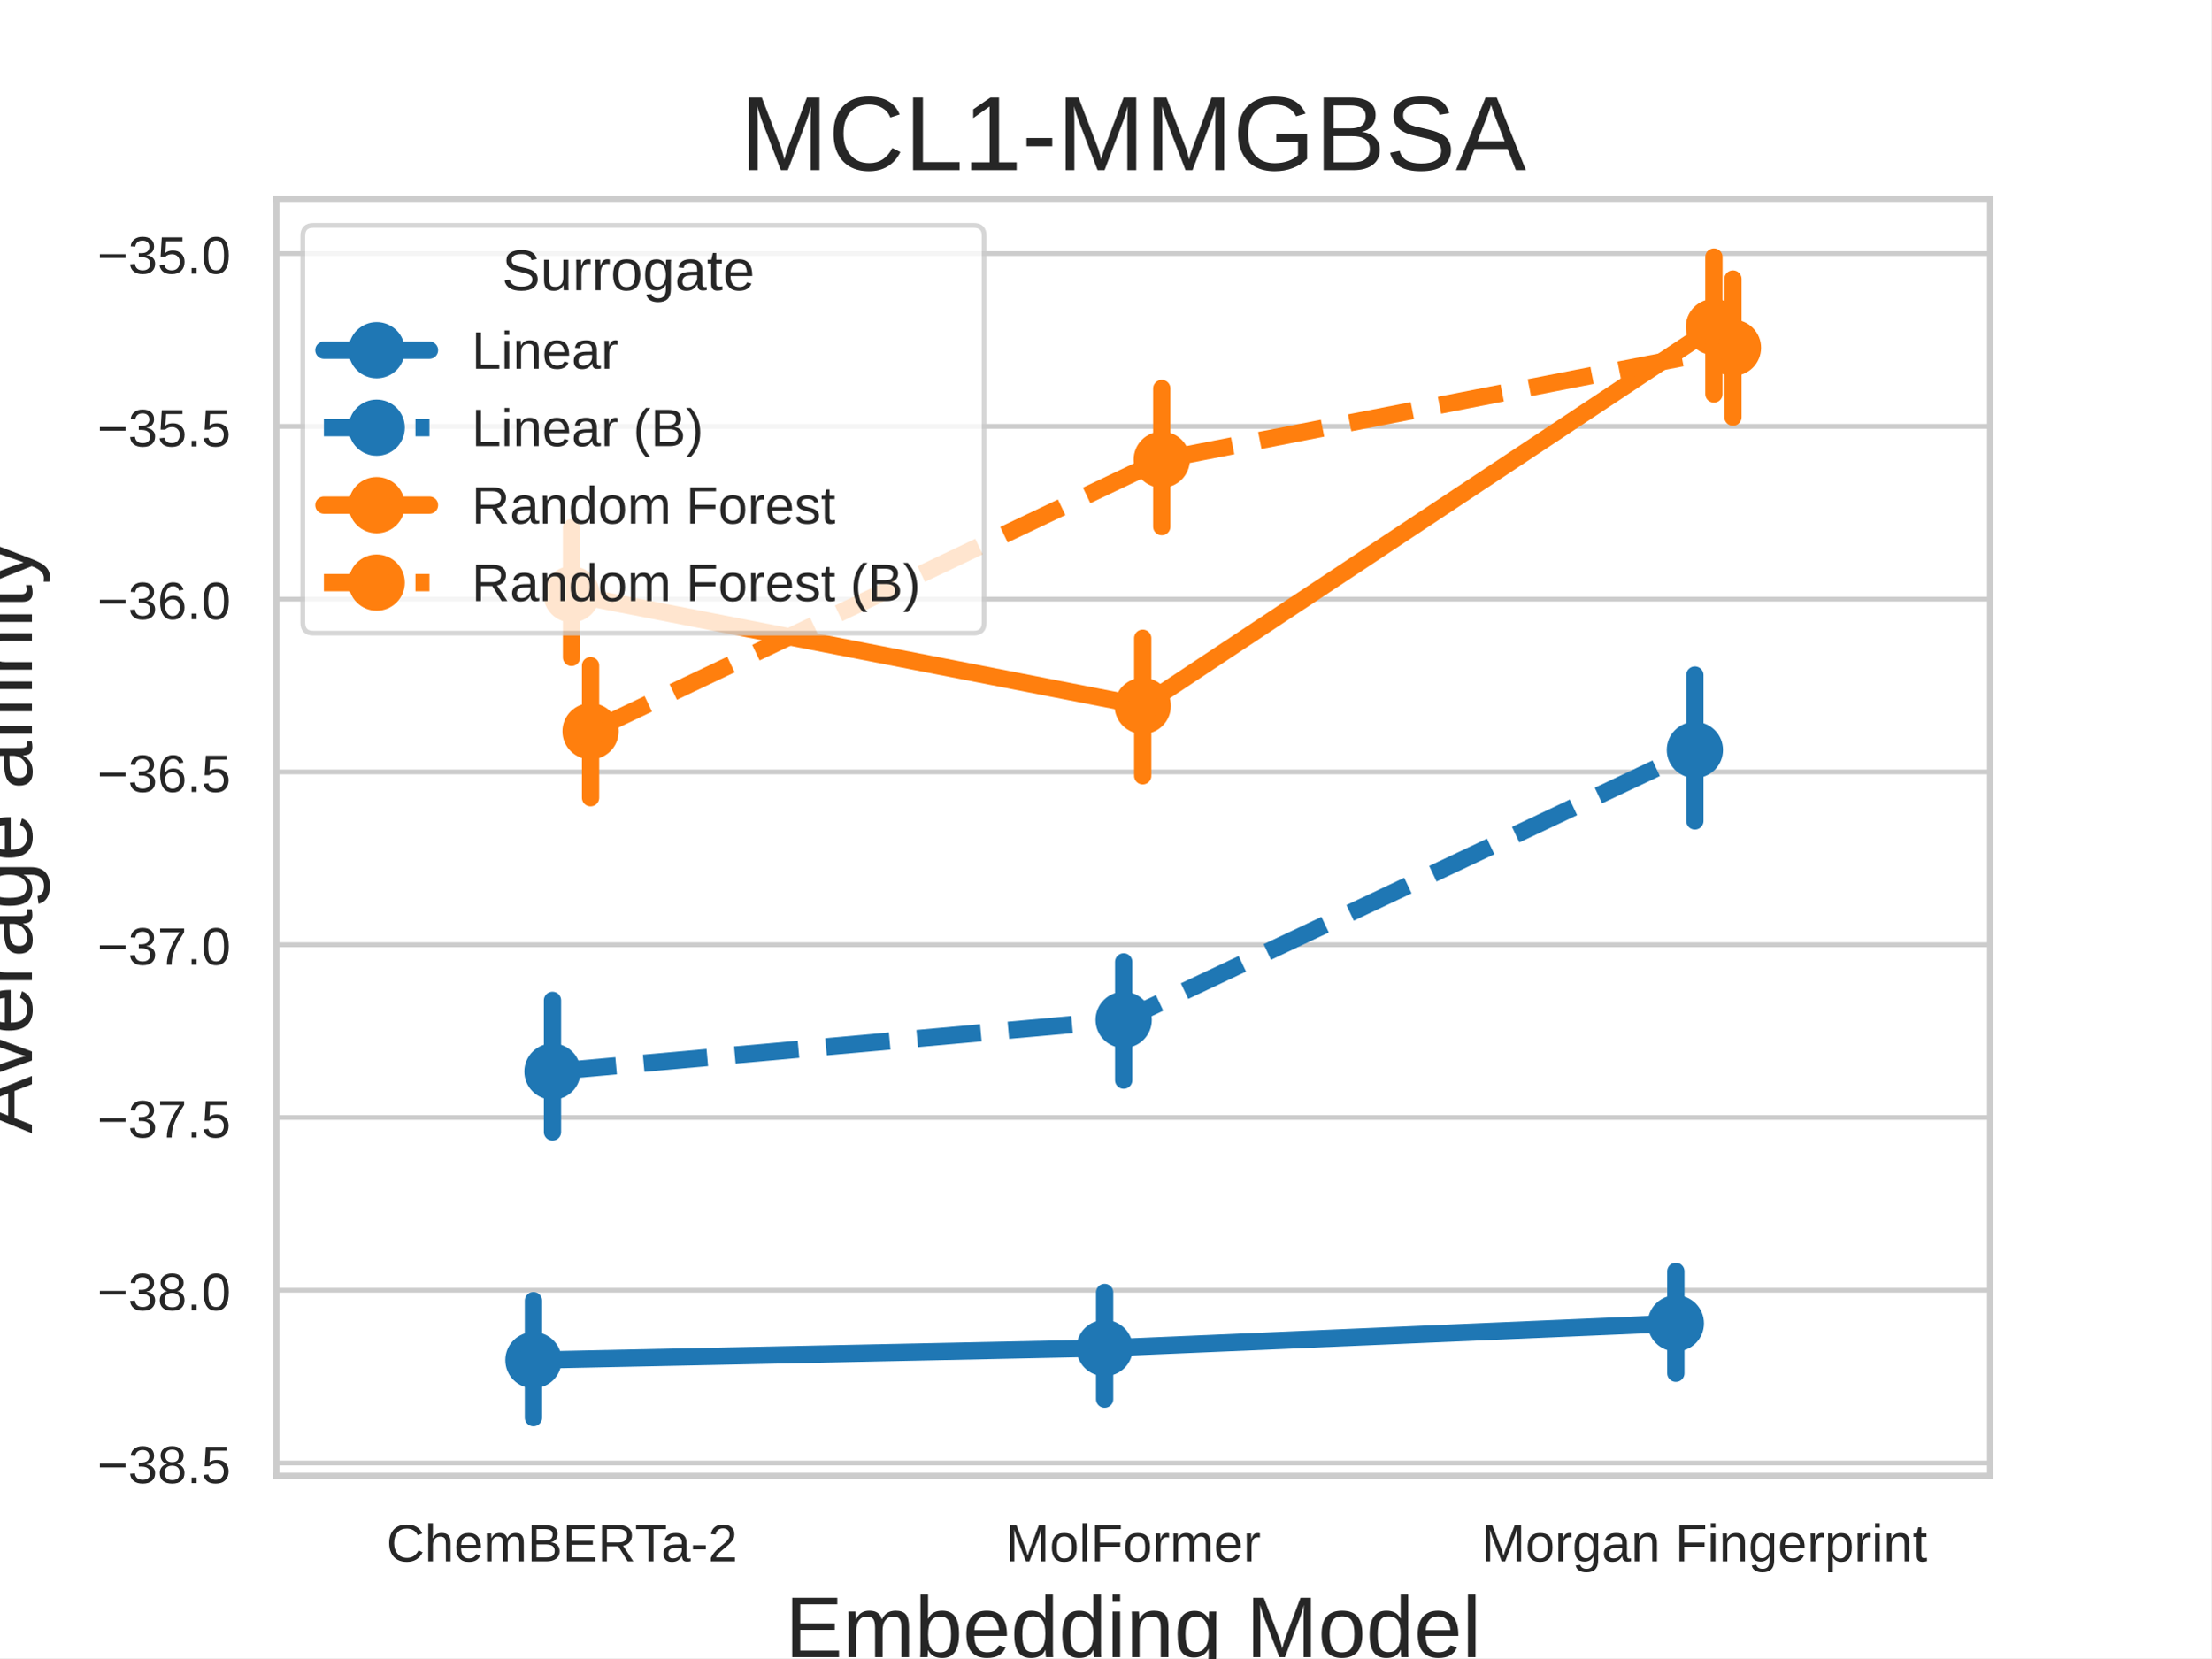
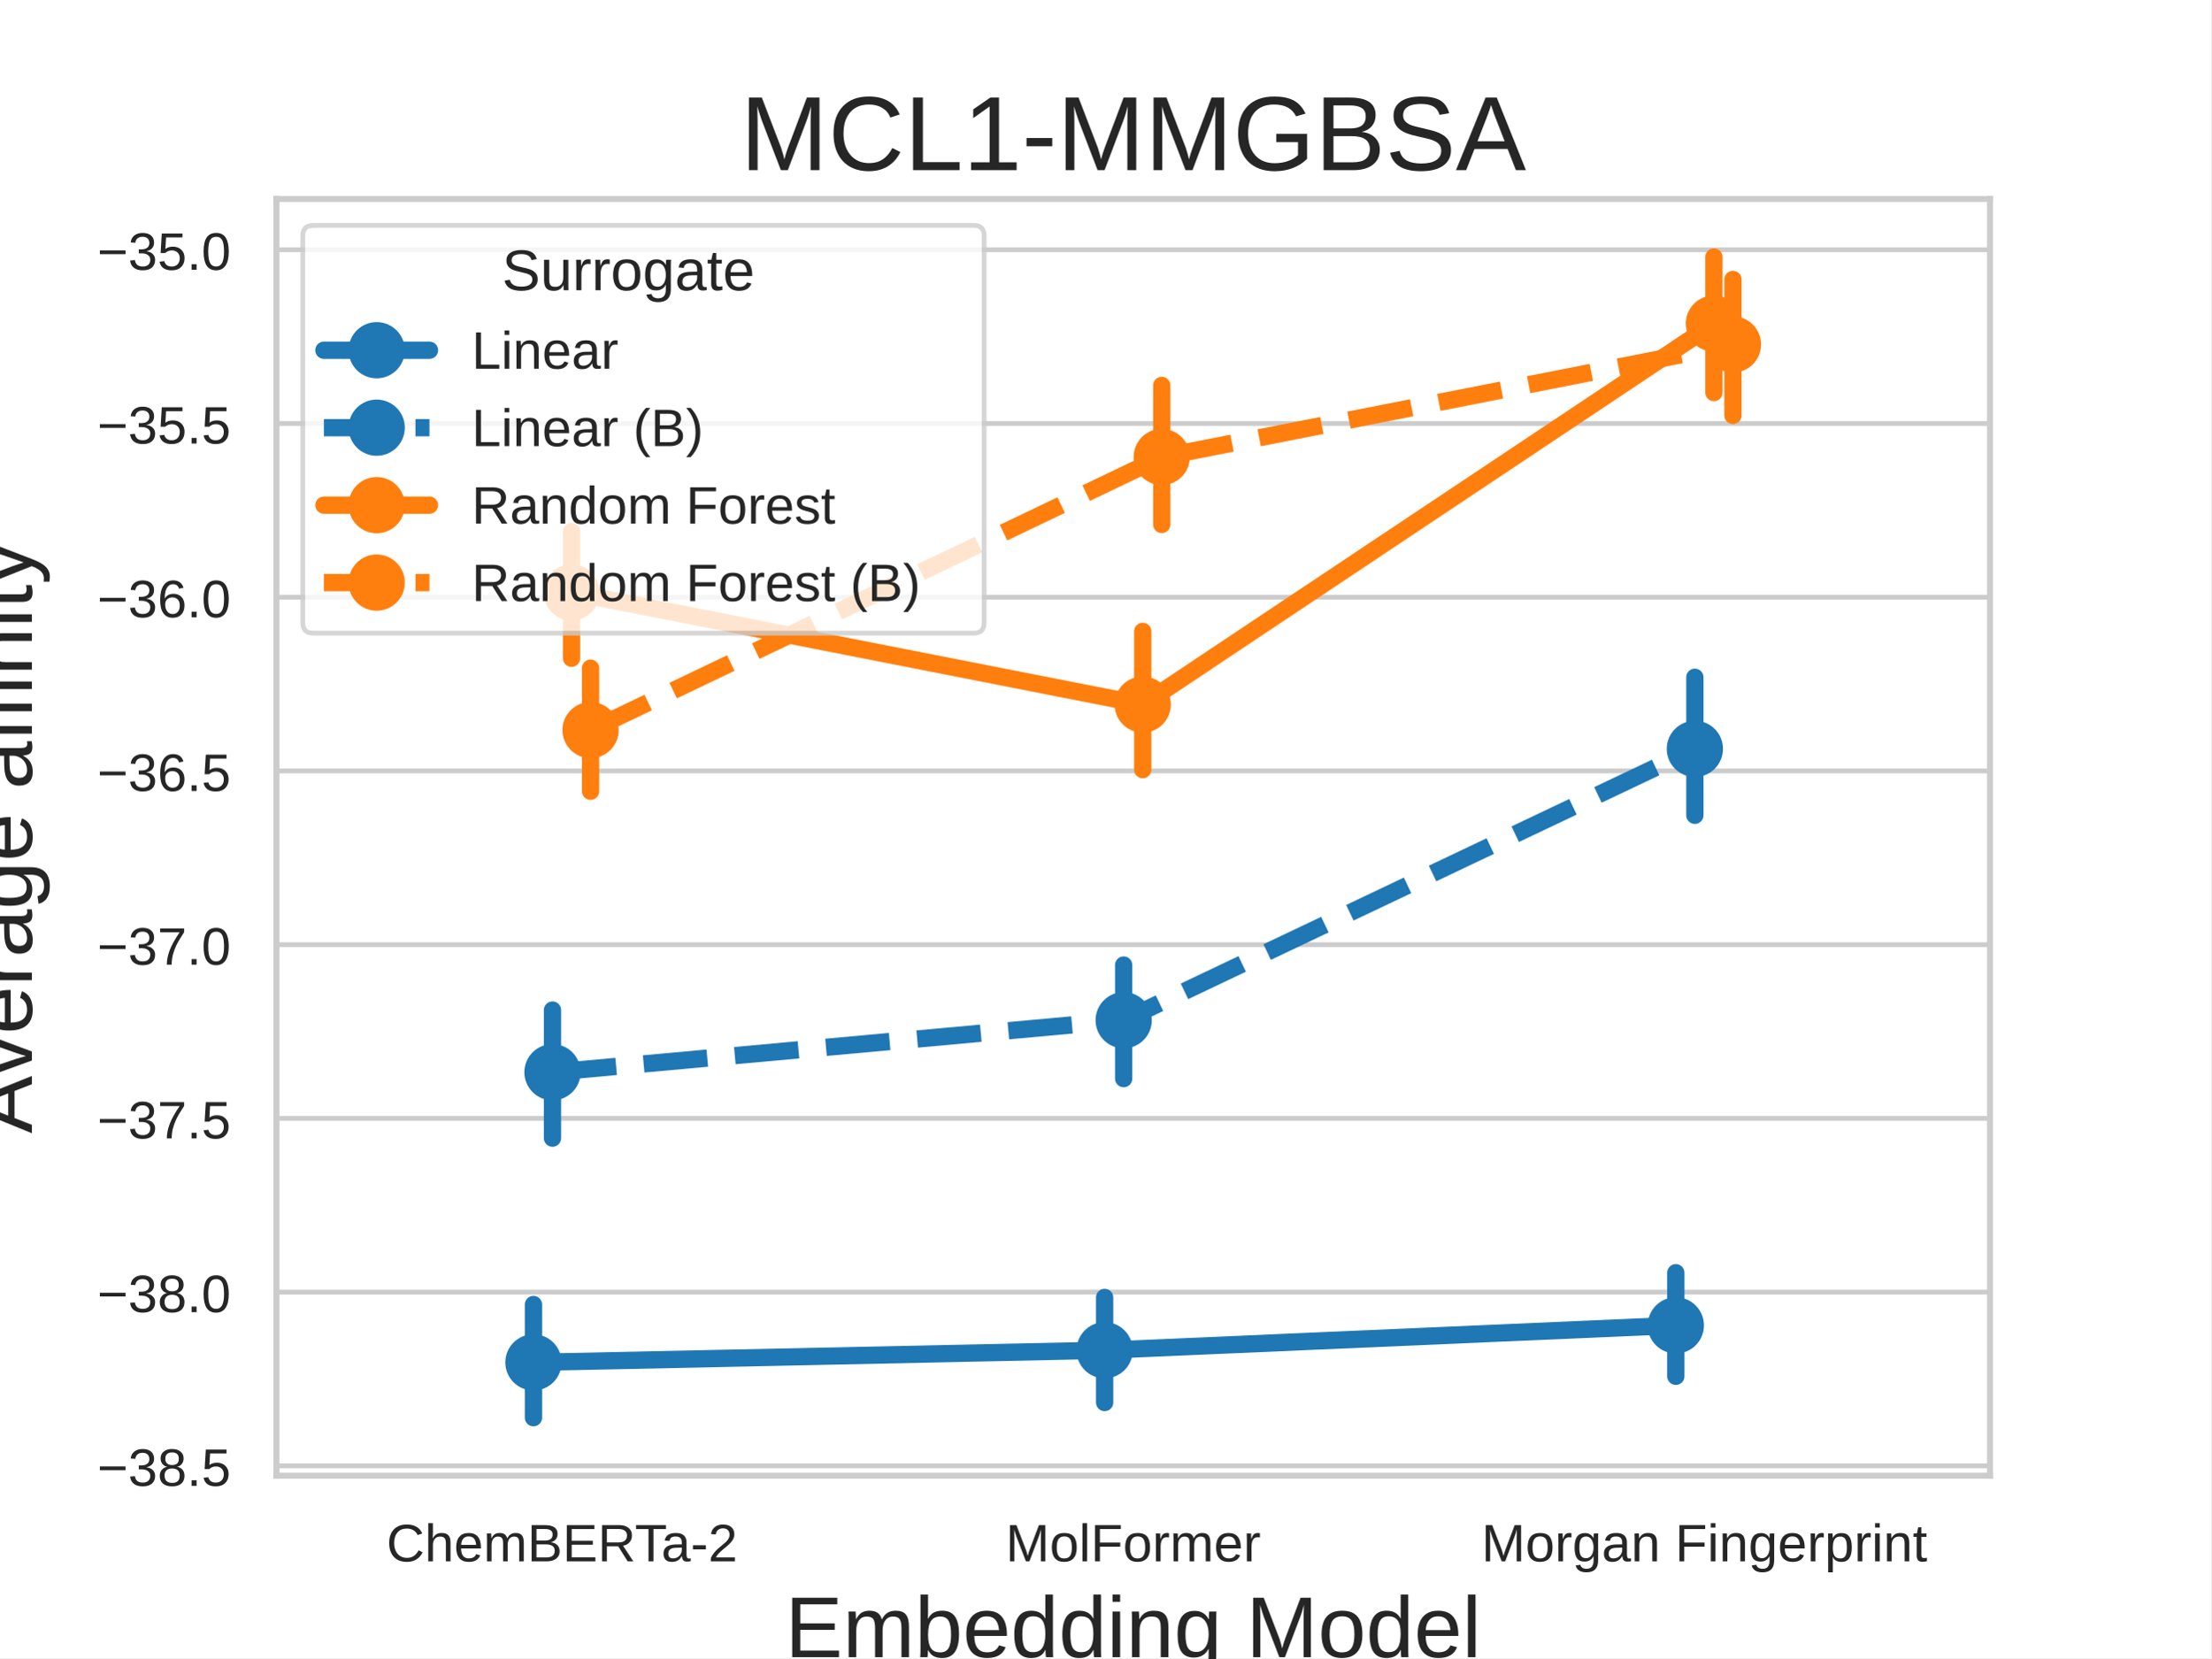
<svg xmlns="http://www.w3.org/2000/svg" xmlns:xlink="http://www.w3.org/1999/xlink" width="460.8pt" height="345.6pt" viewBox="0 0 460.8 345.6" version="1.1">
  <defs>
    <style type="text/css">*{stroke-linejoin: round; stroke-linecap: butt}</style>
  </defs>
  <g id="figure_1">
    <g id="patch_1">
      <path d="M 0 345.6  L 460.8 345.6  L 460.8 0  L 0 0  z " style="fill: #ffffff" />
    </g>
    <g id="axes_1">
      <g id="patch_2">
        <path d="M 57.6 307.584  L 414.72 307.584  L 414.72 41.472  L 57.6 41.472  z " style="fill: #ffffff" />
      </g>
      <g id="matplotlib.axis_1">
        <g id="xtick_1">
          <g id="text_1">
            <text style="fill: #262626; font: 11px 'Arial', 'DejaVu Sans', 'Liberation Sans', 'Bitstream Vera Sans', sans-serif; text-anchor: middle" x="117.12" y="325.442" transform="rotate(-0 117.12 325.4423)">ChemBERTa-2</text>
          </g>
        </g>
        <g id="xtick_2">
          <g id="text_2">
            <text style="fill: #262626; font: 11px 'Arial', 'DejaVu Sans', 'Liberation Sans', 'Bitstream Vera Sans', sans-serif; text-anchor: middle" x="236.16" y="325.442" transform="rotate(-0 236.16 325.4423)">MolFormer</text>
          </g>
        </g>
        <g id="xtick_3">
          <g id="text_3">
            <text style="fill: #262626; font: 11px 'Arial', 'DejaVu Sans', 'Liberation Sans', 'Bitstream Vera Sans', sans-serif; text-anchor: middle" x="355.2" y="325.442" transform="rotate(-0 355.2 325.4423)">Morgan Fingerprint</text>
          </g>
        </g>
        <g id="text_4">
          <text style="fill: #262626; font: 18px 'Arial', 'DejaVu Sans', 'Liberation Sans', 'Bitstream Vera Sans', sans-serif; text-anchor: middle" x="236.16" y="345.407" transform="rotate(-0 236.16 345.4071)">Embedding Model</text>
        </g>
      </g>
      <g id="matplotlib.axis_2">
        <g id="ytick_1">
          <g id="line2d_1">
-             <path d="M 57.6 304.941  L 414.72 304.941  " clip-path="url(#pc7d66427ca)" style="fill: none; stroke: #cccccc; stroke-linecap: round" />
+             <path d="M 57.6 305.527  L 414.72 305.527  " clip-path="url(#pc056208343)" style="fill: none; stroke: #cccccc; stroke-linecap: round" />
          </g>
          <g id="text_5">
-             <text style="fill: #262626; font: 11px 'Arial', 'DejaVu Sans', 'Liberation Sans', 'Bitstream Vera Sans', sans-serif; text-anchor: end" x="48.1" y="309.12" transform="rotate(-0 48.1 309.1199)">−38.5</text>
+             <text style="fill: #262626; font: 11px 'Arial', 'DejaVu Sans', 'Liberation Sans', 'Bitstream Vera Sans', sans-serif; text-anchor: end" x="48.1" y="309.706" transform="rotate(-0 48.1 309.7057)">−38.5</text>
          </g>
        </g>
        <g id="ytick_2">
          <g id="line2d_2">
-             <path d="M 57.6 268.928  L 414.72 268.928  " clip-path="url(#pc7d66427ca)" style="fill: none; stroke: #cccccc; stroke-linecap: round" />
+             <path d="M 57.6 269.317  L 414.72 269.317  " clip-path="url(#pc056208343)" style="fill: none; stroke: #cccccc; stroke-linecap: round" />
          </g>
          <g id="text_6">
-             <text style="fill: #262626; font: 11px 'Arial', 'DejaVu Sans', 'Liberation Sans', 'Bitstream Vera Sans', sans-serif; text-anchor: end" x="48.1" y="273.108" transform="rotate(-0 48.1 273.1076)">−38.0</text>
+             <text style="fill: #262626; font: 11px 'Arial', 'DejaVu Sans', 'Liberation Sans', 'Bitstream Vera Sans', sans-serif; text-anchor: end" x="48.1" y="273.496" transform="rotate(-0 48.1 273.4957)">−38.0</text>
          </g>
        </g>
        <g id="ytick_3">
          <g id="line2d_3">
-             <path d="M 57.6 232.916  L 414.72 232.916  " clip-path="url(#pc7d66427ca)" style="fill: none; stroke: #cccccc; stroke-linecap: round" />
+             <path d="M 57.6 233.107  L 414.72 233.107  " clip-path="url(#pc056208343)" style="fill: none; stroke: #cccccc; stroke-linecap: round" />
          </g>
          <g id="text_7">
-             <text style="fill: #262626; font: 11px 'Arial', 'DejaVu Sans', 'Liberation Sans', 'Bitstream Vera Sans', sans-serif; text-anchor: end" x="48.1" y="237.095" transform="rotate(-0 48.1 237.0954)">−37.5</text>
+             <text style="fill: #262626; font: 11px 'Arial', 'DejaVu Sans', 'Liberation Sans', 'Bitstream Vera Sans', sans-serif; text-anchor: end" x="48.1" y="237.286" transform="rotate(-0 48.1 237.2858)">−37.5</text>
          </g>
        </g>
        <g id="ytick_4">
          <g id="line2d_4">
-             <path d="M 57.6 196.904  L 414.72 196.904  " clip-path="url(#pc7d66427ca)" style="fill: none; stroke: #cccccc; stroke-linecap: round" />
+             <path d="M 57.6 196.897  L 414.72 196.897  " clip-path="url(#pc056208343)" style="fill: none; stroke: #cccccc; stroke-linecap: round" />
          </g>
          <g id="text_8">
-             <text style="fill: #262626; font: 11px 'Arial', 'DejaVu Sans', 'Liberation Sans', 'Bitstream Vera Sans', sans-serif; text-anchor: end" x="48.1" y="201.083" transform="rotate(-0 48.1 201.0831)">−37.0</text>
+             <text style="fill: #262626; font: 11px 'Arial', 'DejaVu Sans', 'Liberation Sans', 'Bitstream Vera Sans', sans-serif; text-anchor: end" x="48.1" y="201.076" transform="rotate(-0 48.1 201.0758)">−37.0</text>
          </g>
        </g>
        <g id="ytick_5">
          <g id="line2d_5">
-             <path d="M 57.6 160.892  L 414.72 160.892  " clip-path="url(#pc7d66427ca)" style="fill: none; stroke: #cccccc; stroke-linecap: round" />
+             <path d="M 57.6 160.687  L 414.72 160.687  " clip-path="url(#pc056208343)" style="fill: none; stroke: #cccccc; stroke-linecap: round" />
          </g>
          <g id="text_9">
-             <text style="fill: #262626; font: 11px 'Arial', 'DejaVu Sans', 'Liberation Sans', 'Bitstream Vera Sans', sans-serif; text-anchor: end" x="48.1" y="165.071" transform="rotate(-0 48.1 165.0708)">−36.5</text>
+             <text style="fill: #262626; font: 11px 'Arial', 'DejaVu Sans', 'Liberation Sans', 'Bitstream Vera Sans', sans-serif; text-anchor: end" x="48.1" y="164.866" transform="rotate(-0 48.1 164.8659)">−36.5</text>
          </g>
        </g>
        <g id="ytick_6">
          <g id="line2d_6">
-             <path d="M 57.6 124.879  L 414.72 124.879  " clip-path="url(#pc7d66427ca)" style="fill: none; stroke: #cccccc; stroke-linecap: round" />
+             <path d="M 57.6 124.477  L 414.72 124.477  " clip-path="url(#pc056208343)" style="fill: none; stroke: #cccccc; stroke-linecap: round" />
          </g>
          <g id="text_10">
-             <text style="fill: #262626; font: 11px 'Arial', 'DejaVu Sans', 'Liberation Sans', 'Bitstream Vera Sans', sans-serif; text-anchor: end" x="48.1" y="129.059" transform="rotate(-0 48.1 129.0586)">−36.0</text>
+             <text style="fill: #262626; font: 11px 'Arial', 'DejaVu Sans', 'Liberation Sans', 'Bitstream Vera Sans', sans-serif; text-anchor: end" x="48.1" y="128.656" transform="rotate(-0 48.1 128.6559)">−36.0</text>
          </g>
        </g>
        <g id="ytick_7">
          <g id="line2d_7">
-             <path d="M 57.6 88.867  L 414.72 88.867  " clip-path="url(#pc7d66427ca)" style="fill: none; stroke: #cccccc; stroke-linecap: round" />
+             <path d="M 57.6 88.267  L 414.72 88.267  " clip-path="url(#pc056208343)" style="fill: none; stroke: #cccccc; stroke-linecap: round" />
          </g>
          <g id="text_11">
-             <text style="fill: #262626; font: 11px 'Arial', 'DejaVu Sans', 'Liberation Sans', 'Bitstream Vera Sans', sans-serif; text-anchor: end" x="48.1" y="93.046" transform="rotate(-0 48.1 93.04633)">−35.5</text>
+             <text style="fill: #262626; font: 11px 'Arial', 'DejaVu Sans', 'Liberation Sans', 'Bitstream Vera Sans', sans-serif; text-anchor: end" x="48.1" y="92.446" transform="rotate(-0 48.1 92.44598)">−35.5</text>
          </g>
        </g>
        <g id="ytick_8">
          <g id="line2d_8">
-             <path d="M 57.6 52.855  L 414.72 52.855  " clip-path="url(#pc7d66427ca)" style="fill: none; stroke: #cccccc; stroke-linecap: round" />
+             <path d="M 57.6 52.057  L 414.72 52.057  " clip-path="url(#pc056208343)" style="fill: none; stroke: #cccccc; stroke-linecap: round" />
          </g>
          <g id="text_12">
-             <text style="fill: #262626; font: 11px 'Arial', 'DejaVu Sans', 'Liberation Sans', 'Bitstream Vera Sans', sans-serif; text-anchor: end" x="48.1" y="57.034" transform="rotate(-0 48.1 57.03408)">−35.0</text>
+             <text style="fill: #262626; font: 11px 'Arial', 'DejaVu Sans', 'Liberation Sans', 'Bitstream Vera Sans', sans-serif; text-anchor: end" x="48.1" y="56.236" transform="rotate(-0 48.1 56.23604)">−35.0</text>
          </g>
        </g>
        <g id="text_13">
          <text style="fill: #262626; font: 18px 'Arial', 'DejaVu Sans', 'Liberation Sans', 'Bitstream Vera Sans', sans-serif; text-anchor: middle" x="6.647" y="174.528" transform="rotate(-90 6.646719 174.528)">Average affinity</text>
        </g>
      </g>
      <g id="line2d_9">
-         <path d="M 111.168 283.498  L 230.208 280.982  L 349.248 275.828  " clip-path="url(#pc7d66427ca)" style="fill: none; stroke: #1f77b4; stroke-width: 3.6; stroke-linecap: round" />
+         <path d="M 111.168 283.966  L 230.208 281.436  L 349.248 276.254  " clip-path="url(#pc056208343)" style="fill: none; stroke: #1f77b4; stroke-width: 3.6; stroke-linecap: round" />
        <defs>
-           <path id="ma93645585d" d="M 0 4.512  C 1.197 4.512 2.344 4.037 3.19 3.19  C 4.037 2.344 4.512 1.197 4.512 0  C 4.512 -1.197 4.037 -2.344 3.19 -3.19  C 2.344 -4.037 1.197 -4.512 0 -4.512  C -1.197 -4.512 -2.344 -4.037 -3.19 -3.19  C -4.037 -2.344 -4.512 -1.197 -4.512 0  C -4.512 1.197 -4.037 2.344 -3.19 3.19  C -2.344 4.037 -1.197 4.512 0 4.512  z " style="stroke: #1f77b4; stroke-width: 2.7" />
+           <path id="mfc22a5d17d" d="M 0 4.512  C 1.197 4.512 2.344 4.037 3.19 3.19  C 4.037 2.344 4.512 1.197 4.512 0  C 4.512 -1.197 4.037 -2.344 3.19 -3.19  C 2.344 -4.037 1.197 -4.512 0 -4.512  C -1.197 -4.512 -2.344 -4.037 -3.19 -3.19  C -4.037 -2.344 -4.512 -1.197 -4.512 0  C -4.512 1.197 -4.037 2.344 -3.19 3.19  C -2.344 4.037 -1.197 4.512 0 4.512  z " style="stroke: #1f77b4; stroke-width: 2.7" />
        </defs>
-         <g clip-path="url(#pc7d66427ca)">
-           <use xlink:href="#ma93645585d" x="111.168" y="283.498" style="fill: #1f77b4; stroke: #1f77b4; stroke-width: 2.7" />
-           <use xlink:href="#ma93645585d" x="230.208" y="280.982" style="fill: #1f77b4; stroke: #1f77b4; stroke-width: 2.7" />
-           <use xlink:href="#ma93645585d" x="349.248" y="275.828" style="fill: #1f77b4; stroke: #1f77b4; stroke-width: 2.7" />
+         <g clip-path="url(#pc056208343)">
+           <use xlink:href="#mfc22a5d17d" x="111.168" y="283.966" style="fill: #1f77b4; stroke: #1f77b4; stroke-width: 2.7" />
+           <use xlink:href="#mfc22a5d17d" x="230.208" y="281.436" style="fill: #1f77b4; stroke: #1f77b4; stroke-width: 2.7" />
+           <use xlink:href="#mfc22a5d17d" x="349.248" y="276.254" style="fill: #1f77b4; stroke: #1f77b4; stroke-width: 2.7" />
        </g>
      </g>
      <g id="line2d_10">
-         <path d="M 111.168 295.488  L 111.168 271.097  " clip-path="url(#pc7d66427ca)" style="fill: none; stroke: #1f77b4; stroke-width: 3.6; stroke-linecap: round" />
+         <path d="M 111.168 295.488  L 111.168 271.901  " clip-path="url(#pc056208343)" style="fill: none; stroke: #1f77b4; stroke-width: 3.6; stroke-linecap: round" />
      </g>
      <g id="line2d_11">
-         <path d="M 230.208 291.627  L 230.208 269.383  " clip-path="url(#pc7d66427ca)" style="fill: none; stroke: #1f77b4; stroke-width: 3.6; stroke-linecap: round" />
+         <path d="M 230.208 292.332  L 230.208 270.427  " clip-path="url(#pc056208343)" style="fill: none; stroke: #1f77b4; stroke-width: 3.6; stroke-linecap: round" />
      </g>
      <g id="line2d_12">
-         <path d="M 349.248 286.23  L 349.248 264.987  " clip-path="url(#pc7d66427ca)" style="fill: none; stroke: #1f77b4; stroke-width: 3.6; stroke-linecap: round" />
+         <path d="M 349.248 286.864  L 349.248 265.277  " clip-path="url(#pc056208343)" style="fill: none; stroke: #1f77b4; stroke-width: 3.6; stroke-linecap: round" />
      </g>
      <g id="line2d_13">
-         <path d="M 115.136 223.346  L 234.176 212.569  L 353.216 156.314  " clip-path="url(#pc7d66427ca)" style="fill: none; stroke-dasharray: 13.32,5.76; stroke-dashoffset: 0; stroke: #1f77b4; stroke-width: 3.6" />
-         <g clip-path="url(#pc7d66427ca)">
-           <use xlink:href="#ma93645585d" x="115.136" y="223.346" style="fill: #1f77b4; stroke: #1f77b4; stroke-width: 2.7" />
-           <use xlink:href="#ma93645585d" x="234.176" y="212.569" style="fill: #1f77b4; stroke: #1f77b4; stroke-width: 2.7" />
-           <use xlink:href="#ma93645585d" x="353.216" y="156.314" style="fill: #1f77b4; stroke: #1f77b4; stroke-width: 2.7" />
+         <path d="M 115.136 223.484  L 234.176 212.647  L 353.216 156.084  " clip-path="url(#pc056208343)" style="fill: none; stroke-dasharray: 13.32,5.76; stroke-dashoffset: 0; stroke: #1f77b4; stroke-width: 3.6" />
+         <g clip-path="url(#pc056208343)">
+           <use xlink:href="#mfc22a5d17d" x="115.136" y="223.484" style="fill: #1f77b4; stroke: #1f77b4; stroke-width: 2.7" />
+           <use xlink:href="#mfc22a5d17d" x="234.176" y="212.647" style="fill: #1f77b4; stroke: #1f77b4; stroke-width: 2.7" />
+           <use xlink:href="#mfc22a5d17d" x="353.216" y="156.084" style="fill: #1f77b4; stroke: #1f77b4; stroke-width: 2.7" />
        </g>
      </g>
      <g id="line2d_14">
-         <path d="M 115.136 235.94  L 115.136 208.501  " clip-path="url(#pc7d66427ca)" style="fill: none; stroke: #1f77b4; stroke-width: 3.6; stroke-linecap: round" />
+         <path d="M 115.136 237.225  L 115.136 210.528  " clip-path="url(#pc056208343)" style="fill: none; stroke: #1f77b4; stroke-width: 3.6; stroke-linecap: round" />
      </g>
      <g id="line2d_15">
-         <path d="M 234.176 225.143  L 234.176 200.48  " clip-path="url(#pc7d66427ca)" style="fill: none; stroke: #1f77b4; stroke-width: 3.6; stroke-linecap: round" />
+         <path d="M 234.176 224.817  L 234.176 201.143  " clip-path="url(#pc056208343)" style="fill: none; stroke: #1f77b4; stroke-width: 3.6; stroke-linecap: round" />
      </g>
      <g id="line2d_16">
-         <path d="M 353.216 171.108  L 353.216 140.706  " clip-path="url(#pc7d66427ca)" style="fill: none; stroke: #1f77b4; stroke-width: 3.6; stroke-linecap: round" />
+         <path d="M 353.216 169.931  L 353.216 141.164  " clip-path="url(#pc056208343)" style="fill: none; stroke: #1f77b4; stroke-width: 3.6; stroke-linecap: round" />
      </g>
      <g id="line2d_17">
-         <path d="M 119.104 123.865  L 238.144 147.125  L 357.184 68.155  " clip-path="url(#pc7d66427ca)" style="fill: none; stroke: #ff7f0e; stroke-width: 3.6; stroke-linecap: round" />
+         <path d="M 119.104 123.457  L 238.144 146.845  L 357.184 67.441  " clip-path="url(#pc056208343)" style="fill: none; stroke: #ff7f0e; stroke-width: 3.6; stroke-linecap: round" />
        <defs>
-           <path id="ma0ce4e1c23" d="M 0 4.512  C 1.197 4.512 2.344 4.037 3.19 3.19  C 4.037 2.344 4.512 1.197 4.512 0  C 4.512 -1.197 4.037 -2.344 3.19 -3.19  C 2.344 -4.037 1.197 -4.512 0 -4.512  C -1.197 -4.512 -2.344 -4.037 -3.19 -3.19  C -4.037 -2.344 -4.512 -1.197 -4.512 0  C -4.512 1.197 -4.037 2.344 -3.19 3.19  C -2.344 4.037 -1.197 4.512 0 4.512  z " style="stroke: #ff7f0e; stroke-width: 2.7" />
+           <path id="me4fa3872d1" d="M 0 4.512  C 1.197 4.512 2.344 4.037 3.19 3.19  C 4.037 2.344 4.512 1.197 4.512 0  C 4.512 -1.197 4.037 -2.344 3.19 -3.19  C 2.344 -4.037 1.197 -4.512 0 -4.512  C -1.197 -4.512 -2.344 -4.037 -3.19 -3.19  C -4.037 -2.344 -4.512 -1.197 -4.512 0  C -4.512 1.197 -4.037 2.344 -3.19 3.19  C -2.344 4.037 -1.197 4.512 0 4.512  z " style="stroke: #ff7f0e; stroke-width: 2.7" />
        </defs>
-         <g clip-path="url(#pc7d66427ca)">
-           <use xlink:href="#ma0ce4e1c23" x="119.104" y="123.865" style="fill: #ff7f0e; stroke: #ff7f0e; stroke-width: 2.7" />
-           <use xlink:href="#ma0ce4e1c23" x="238.144" y="147.125" style="fill: #ff7f0e; stroke: #ff7f0e; stroke-width: 2.7" />
-           <use xlink:href="#ma0ce4e1c23" x="357.184" y="68.155" style="fill: #ff7f0e; stroke: #ff7f0e; stroke-width: 2.7" />
+         <g clip-path="url(#pc056208343)">
+           <use xlink:href="#me4fa3872d1" x="119.104" y="123.457" style="fill: #ff7f0e; stroke: #ff7f0e; stroke-width: 2.7" />
+           <use xlink:href="#me4fa3872d1" x="238.144" y="146.845" style="fill: #ff7f0e; stroke: #ff7f0e; stroke-width: 2.7" />
+           <use xlink:href="#me4fa3872d1" x="357.184" y="67.441" style="fill: #ff7f0e; stroke: #ff7f0e; stroke-width: 2.7" />
        </g>
      </g>
      <g id="line2d_18">
-         <path d="M 119.104 137.023  L 119.104 109.957  " clip-path="url(#pc7d66427ca)" style="fill: none; stroke: #ff7f0e; stroke-width: 3.6; stroke-linecap: round" />
+         <path d="M 119.104 137.199  L 119.104 110.78  " clip-path="url(#pc056208343)" style="fill: none; stroke: #ff7f0e; stroke-width: 3.6; stroke-linecap: round" />
      </g>
      <g id="line2d_19">
-         <path d="M 238.144 161.697  L 238.144 133.024  " clip-path="url(#pc7d66427ca)" style="fill: none; stroke: #ff7f0e; stroke-width: 3.6; stroke-linecap: round" />
+         <path d="M 238.144 160.422  L 238.144 131.593  " clip-path="url(#pc056208343)" style="fill: none; stroke: #ff7f0e; stroke-width: 3.6; stroke-linecap: round" />
      </g>
      <g id="line2d_20">
-         <path d="M 357.184 82.117  L 357.184 53.568  " clip-path="url(#pc7d66427ca)" style="fill: none; stroke: #ff7f0e; stroke-width: 3.6; stroke-linecap: round" />
+         <path d="M 357.184 81.827  L 357.184 53.568  " clip-path="url(#pc056208343)" style="fill: none; stroke: #ff7f0e; stroke-width: 3.6; stroke-linecap: round" />
      </g>
      <g id="line2d_21">
-         <path d="M 123.072 152.423  L 242.112 95.808  L 361.152 72.484  " clip-path="url(#pc7d66427ca)" style="fill: none; stroke-dasharray: 13.32,5.76; stroke-dashoffset: 0; stroke: #ff7f0e; stroke-width: 3.6" />
-         <g clip-path="url(#pc7d66427ca)">
-           <use xlink:href="#ma0ce4e1c23" x="123.072" y="152.423" style="fill: #ff7f0e; stroke: #ff7f0e; stroke-width: 2.7" />
-           <use xlink:href="#ma0ce4e1c23" x="242.112" y="95.808" style="fill: #ff7f0e; stroke: #ff7f0e; stroke-width: 2.7" />
-           <use xlink:href="#ma0ce4e1c23" x="361.152" y="72.484" style="fill: #ff7f0e; stroke: #ff7f0e; stroke-width: 2.7" />
+         <path d="M 123.072 152.172  L 242.112 95.246  L 361.152 71.794  " clip-path="url(#pc056208343)" style="fill: none; stroke-dasharray: 13.32,5.76; stroke-dashoffset: 0; stroke: #ff7f0e; stroke-width: 3.6" />
+         <g clip-path="url(#pc056208343)">
+           <use xlink:href="#me4fa3872d1" x="123.072" y="152.172" style="fill: #ff7f0e; stroke: #ff7f0e; stroke-width: 2.7" />
+           <use xlink:href="#me4fa3872d1" x="242.112" y="95.246" style="fill: #ff7f0e; stroke: #ff7f0e; stroke-width: 2.7" />
+           <use xlink:href="#me4fa3872d1" x="361.152" y="71.794" style="fill: #ff7f0e; stroke: #ff7f0e; stroke-width: 2.7" />
        </g>
      </g>
      <g id="line2d_22">
-         <path d="M 123.072 166.27  L 123.072 138.745  " clip-path="url(#pc7d66427ca)" style="fill: none; stroke: #ff7f0e; stroke-width: 3.6; stroke-linecap: round" />
+         <path d="M 123.072 164.921  L 123.072 139.264  " clip-path="url(#pc056208343)" style="fill: none; stroke: #ff7f0e; stroke-width: 3.6; stroke-linecap: round" />
      </g>
      <g id="line2d_23">
-         <path d="M 242.112 109.77  L 242.112 80.971  " clip-path="url(#pc7d66427ca)" style="fill: none; stroke: #ff7f0e; stroke-width: 3.6; stroke-linecap: round" />
+         <path d="M 242.112 109.312  L 242.112 80.331  " clip-path="url(#pc056208343)" style="fill: none; stroke: #ff7f0e; stroke-width: 3.6; stroke-linecap: round" />
      </g>
      <g id="line2d_24">
-         <path d="M 361.152 86.938  L 361.152 58.151  " clip-path="url(#pc7d66427ca)" style="fill: none; stroke: #ff7f0e; stroke-width: 3.6; stroke-linecap: round" />
+         <path d="M 361.152 86.593  L 361.152 58.248  " clip-path="url(#pc056208343)" style="fill: none; stroke: #ff7f0e; stroke-width: 3.6; stroke-linecap: round" />
      </g>
      <g id="line2d_25" />
      <g id="line2d_26" />
      <g id="line2d_27" />
      <g id="line2d_28" />
      <g id="patch_3">
        <path d="M 57.6 307.584  L 57.6 41.472  " style="fill: none; stroke: #cccccc; stroke-width: 1.25; stroke-linejoin: miter; stroke-linecap: square" />
      </g>
      <g id="patch_4">
        <path d="M 414.72 307.584  L 414.72 41.472  " style="fill: none; stroke: #cccccc; stroke-width: 1.25; stroke-linejoin: miter; stroke-linecap: square" />
      </g>
      <g id="patch_5">
        <path d="M 57.6 307.584  L 414.72 307.584  " style="fill: none; stroke: #cccccc; stroke-width: 1.25; stroke-linejoin: miter; stroke-linecap: square" />
      </g>
      <g id="patch_6">
        <path d="M 57.6 41.472  L 414.72 41.472  " style="fill: none; stroke: #cccccc; stroke-width: 1.25; stroke-linejoin: miter; stroke-linecap: square" />
      </g>
      <g id="text_14">
        <text style="fill: #262626; font: 22px 'Arial', 'DejaVu Sans', 'Liberation Sans', 'Bitstream Vera Sans', sans-serif; text-anchor: middle" x="236.16" y="35.472" transform="rotate(-0 236.16 35.472)">MCL1-MMGBSA</text>
      </g>
      <g id="legend_1">
        <g id="patch_7">
          <path d="M 65.3 131.97  L 202.903 131.97  Q 205.103 131.97 205.103 129.769  L 205.103 49.172  Q 205.103 46.972 202.903 46.972  L 65.3 46.972  Q 63.1 46.972 63.1 49.172  L 63.1 129.769  Q 63.1 131.97 65.3 131.97  z " style="fill: #ffffff; opacity: 0.8; stroke: #cccccc; stroke-linejoin: miter" />
        </g>
        <g id="text_15">
          <text style="fill: #262626; font: 12px 'Arial', 'DejaVu Sans', 'Liberation Sans', 'Bitstream Vera Sans', sans-serif; text-anchor: start" x="104.596" y="60.49" transform="rotate(-0 104.5956 60.49012)">Surrogate</text>
        </g>
        <g id="line2d_29">
          <path d="M 67.5 72.994  L 78.5 72.994  L 89.5 72.994  " style="fill: none; stroke: #1f77b4; stroke-width: 3.6; stroke-linecap: round" />
          <g>
-             <use xlink:href="#ma93645585d" x="78.5" y="72.994" style="fill: #1f77b4; stroke: #1f77b4; stroke-width: 2.7" />
+             <use xlink:href="#mfc22a5d17d" x="78.5" y="72.994" style="fill: #1f77b4; stroke: #1f77b4; stroke-width: 2.7" />
          </g>
        </g>
        <g id="text_16">
          <text style="fill: #262626; font: 11px 'Arial', 'DejaVu Sans', 'Liberation Sans', 'Bitstream Vera Sans', sans-serif; text-anchor: start" x="98.3" y="76.844" transform="rotate(-0 98.3 76.84403)">Linear</text>
        </g>
        <g id="line2d_30">
          <path d="M 67.5 89.14  L 78.5 89.14  L 89.5 89.14  " style="fill: none; stroke-dasharray: 13.32,5.76; stroke-dashoffset: 0; stroke: #1f77b4; stroke-width: 3.6" />
          <g>
-             <use xlink:href="#ma93645585d" x="78.5" y="89.14" style="fill: #1f77b4; stroke: #1f77b4; stroke-width: 2.7" />
+             <use xlink:href="#mfc22a5d17d" x="78.5" y="89.14" style="fill: #1f77b4; stroke: #1f77b4; stroke-width: 2.7" />
          </g>
        </g>
        <g id="text_17">
          <text style="fill: #262626; font: 11px 'Arial', 'DejaVu Sans', 'Liberation Sans', 'Bitstream Vera Sans', sans-serif; text-anchor: start" x="98.3" y="92.99" transform="rotate(-0 98.3 92.98997)">Linear (B)</text>
        </g>
        <g id="line2d_31">
          <path d="M 67.5 105.286  L 78.5 105.286  L 89.5 105.286  " style="fill: none; stroke: #ff7f0e; stroke-width: 3.6; stroke-linecap: round" />
          <g>
-             <use xlink:href="#ma0ce4e1c23" x="78.5" y="105.286" style="fill: #ff7f0e; stroke: #ff7f0e; stroke-width: 2.7" />
+             <use xlink:href="#me4fa3872d1" x="78.5" y="105.286" style="fill: #ff7f0e; stroke: #ff7f0e; stroke-width: 2.7" />
          </g>
        </g>
        <g id="text_18">
          <text style="fill: #262626; font: 11px 'Arial', 'DejaVu Sans', 'Liberation Sans', 'Bitstream Vera Sans', sans-serif; text-anchor: start" x="98.3" y="109.136" transform="rotate(-0 98.3 109.1359)">Random Forest</text>
        </g>
        <g id="line2d_32">
          <path d="M 67.5 121.432  L 78.5 121.432  L 89.5 121.432  " style="fill: none; stroke-dasharray: 13.32,5.76; stroke-dashoffset: 0; stroke: #ff7f0e; stroke-width: 3.6" />
          <g>
-             <use xlink:href="#ma0ce4e1c23" x="78.5" y="121.432" style="fill: #ff7f0e; stroke: #ff7f0e; stroke-width: 2.7" />
+             <use xlink:href="#me4fa3872d1" x="78.5" y="121.432" style="fill: #ff7f0e; stroke: #ff7f0e; stroke-width: 2.7" />
          </g>
        </g>
        <g id="text_19">
          <text style="fill: #262626; font: 11px 'Arial', 'DejaVu Sans', 'Liberation Sans', 'Bitstream Vera Sans', sans-serif; text-anchor: start" x="98.3" y="125.282" transform="rotate(-0 98.3 125.2818)">Random Forest (B)</text>
        </g>
      </g>
    </g>
  </g>
  <defs>
-     <clipPath id="pc7d66427ca">
+     <clipPath id="pc056208343">
      <rect x="57.6" y="41.472" width="357.12" height="266.112" />
    </clipPath>
  </defs>
</svg>
